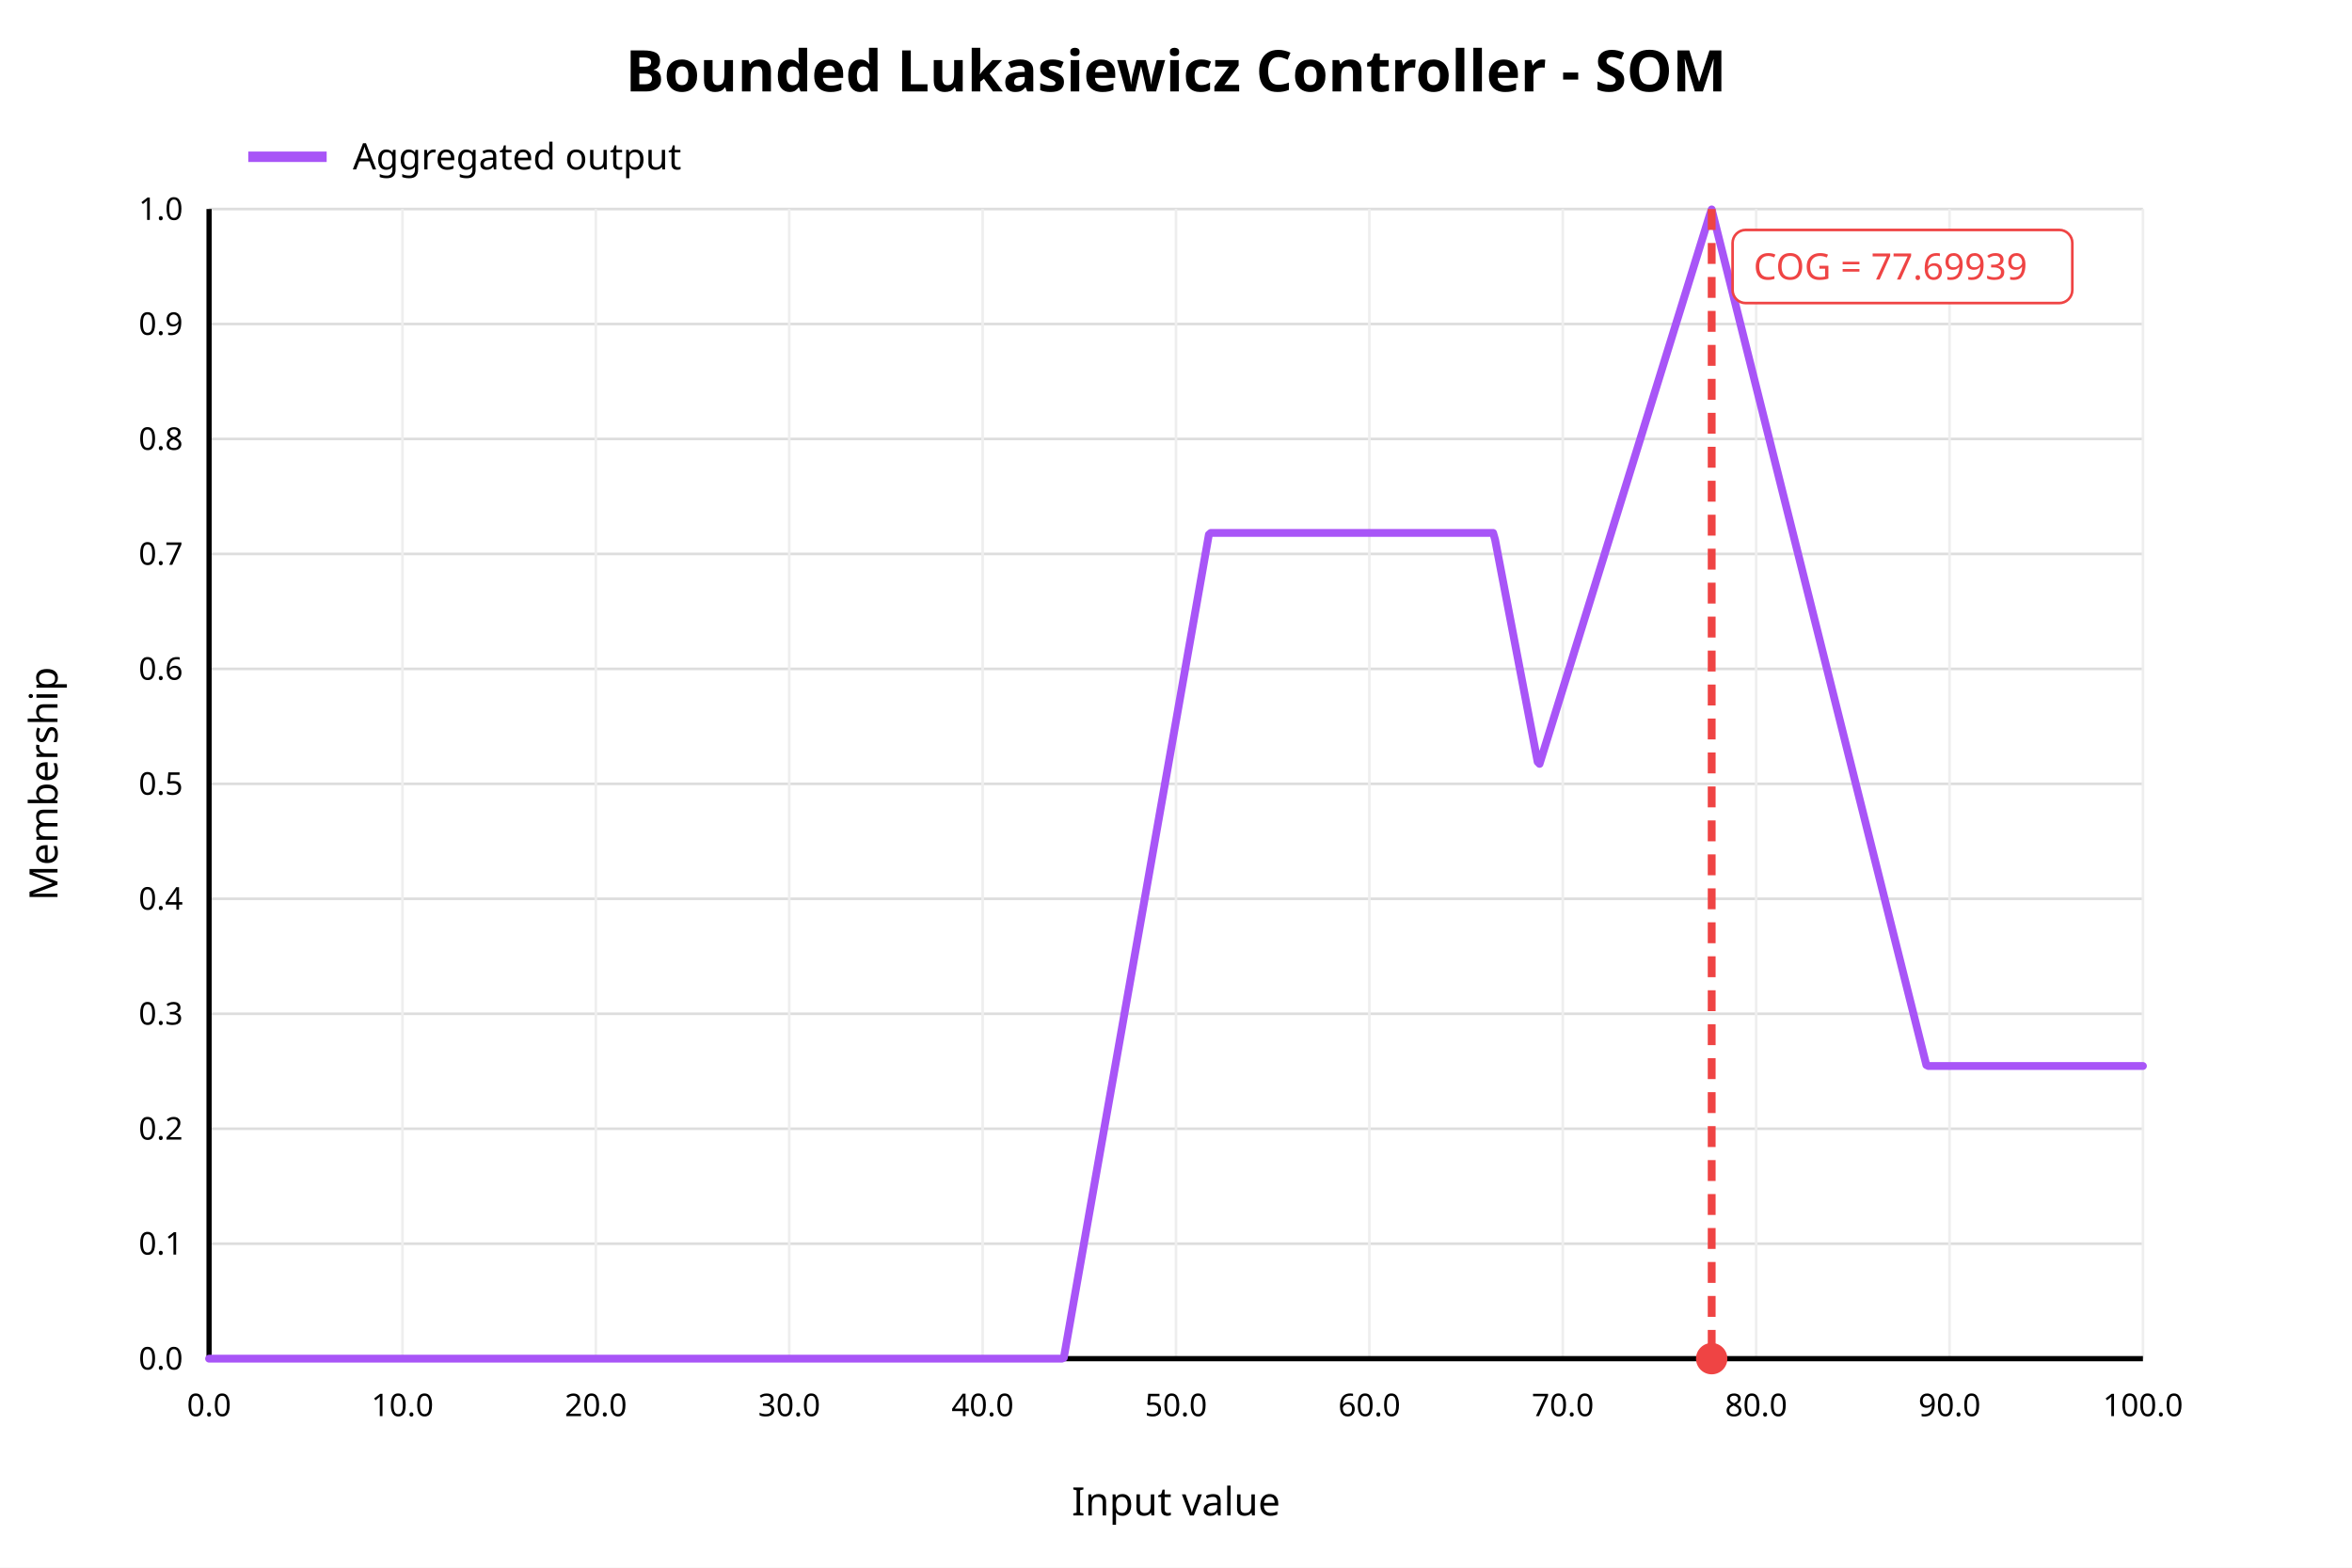
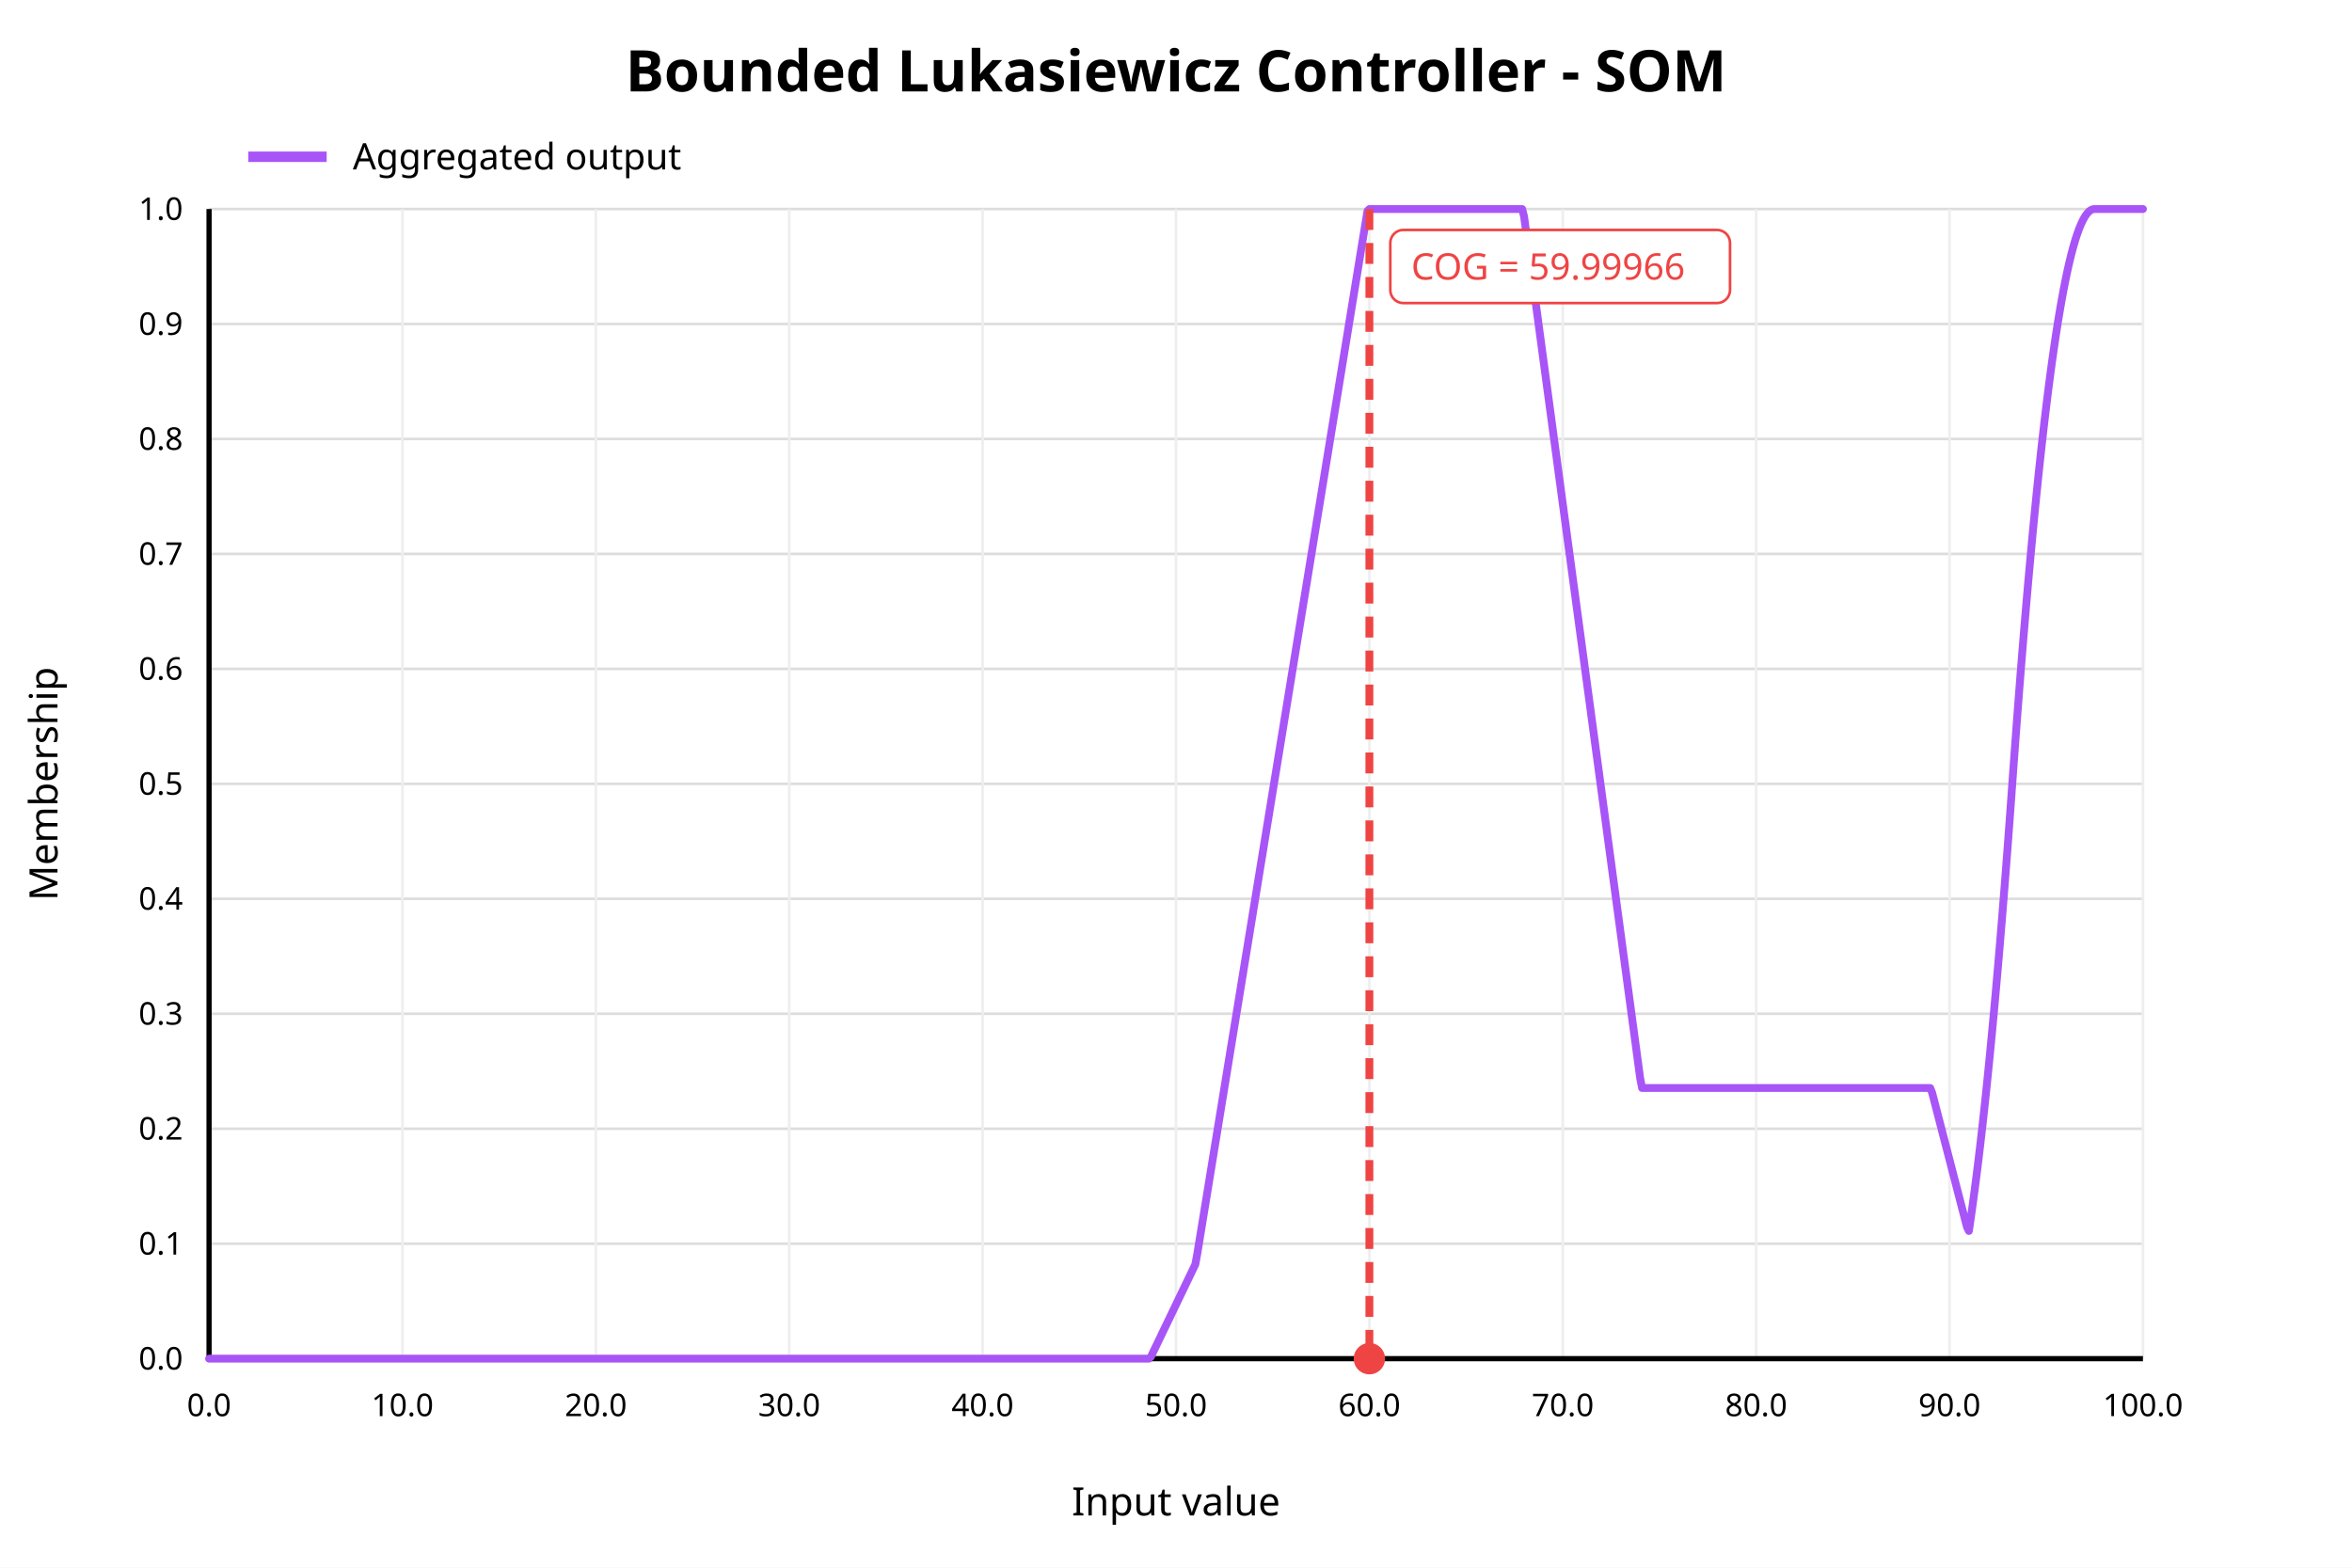
<svg xmlns="http://www.w3.org/2000/svg" width="900" height="600" viewBox="0 0 900 600">
  <rect x="0" y="0" width="900" height="600" fill="white" />
  <text x="450" y="35" text-anchor="middle" font-family="sans-serif" font-size="22" font-weight="bold" fill="black">Bounded Lukasiewicz Controller - SOM</text>
  <line x1="80" y1="520.00" x2="820" y2="520.00" stroke="#dddddd" stroke-width="1" />
  <text x="70" y="520.00" text-anchor="end" dominant-baseline="middle" font-family="sans-serif" font-size="12" fill="black">0.0</text>
  <line x1="80" y1="476.00" x2="820" y2="476.00" stroke="#dddddd" stroke-width="1" />
  <text x="70" y="476.00" text-anchor="end" dominant-baseline="middle" font-family="sans-serif" font-size="12" fill="black">0.1</text>
  <line x1="80" y1="432.00" x2="820" y2="432.00" stroke="#dddddd" stroke-width="1" />
  <text x="70" y="432.00" text-anchor="end" dominant-baseline="middle" font-family="sans-serif" font-size="12" fill="black">0.2</text>
  <line x1="80" y1="388.00" x2="820" y2="388.00" stroke="#dddddd" stroke-width="1" />
  <text x="70" y="388.00" text-anchor="end" dominant-baseline="middle" font-family="sans-serif" font-size="12" fill="black">0.3</text>
  <line x1="80" y1="344.00" x2="820" y2="344.00" stroke="#dddddd" stroke-width="1" />
  <text x="70" y="344.00" text-anchor="end" dominant-baseline="middle" font-family="sans-serif" font-size="12" fill="black">0.4</text>
  <line x1="80" y1="300.00" x2="820" y2="300.00" stroke="#dddddd" stroke-width="1" />
  <text x="70" y="300.00" text-anchor="end" dominant-baseline="middle" font-family="sans-serif" font-size="12" fill="black">0.5</text>
  <line x1="80" y1="256.00" x2="820" y2="256.00" stroke="#dddddd" stroke-width="1" />
  <text x="70" y="256.00" text-anchor="end" dominant-baseline="middle" font-family="sans-serif" font-size="12" fill="black">0.6</text>
  <line x1="80" y1="212.00" x2="820" y2="212.00" stroke="#dddddd" stroke-width="1" />
  <text x="70" y="212.00" text-anchor="end" dominant-baseline="middle" font-family="sans-serif" font-size="12" fill="black">0.7</text>
  <line x1="80" y1="168.00" x2="820" y2="168.00" stroke="#dddddd" stroke-width="1" />
  <text x="70" y="168.00" text-anchor="end" dominant-baseline="middle" font-family="sans-serif" font-size="12" fill="black">0.8</text>
  <line x1="80" y1="124.00" x2="820" y2="124.00" stroke="#dddddd" stroke-width="1" />
  <text x="70" y="124.00" text-anchor="end" dominant-baseline="middle" font-family="sans-serif" font-size="12" fill="black">0.9</text>
  <line x1="80" y1="80.00" x2="820" y2="80.00" stroke="#dddddd" stroke-width="1" />
  <text x="70" y="80.00" text-anchor="end" dominant-baseline="middle" font-family="sans-serif" font-size="12" fill="black">1.0</text>
  <line x1="80.00" y1="80" x2="80.00" y2="520" stroke="#eeeeee" stroke-width="1" />
  <text x="80.00" y="542" text-anchor="middle" font-family="sans-serif" font-size="12" fill="black">0.0</text>
  <line x1="154.00" y1="80" x2="154.00" y2="520" stroke="#eeeeee" stroke-width="1" />
  <text x="154.00" y="542" text-anchor="middle" font-family="sans-serif" font-size="12" fill="black">10.0</text>
  <line x1="228.00" y1="80" x2="228.00" y2="520" stroke="#eeeeee" stroke-width="1" />
  <text x="228.00" y="542" text-anchor="middle" font-family="sans-serif" font-size="12" fill="black">20.0</text>
  <line x1="302.00" y1="80" x2="302.00" y2="520" stroke="#eeeeee" stroke-width="1" />
  <text x="302.00" y="542" text-anchor="middle" font-family="sans-serif" font-size="12" fill="black">30.0</text>
  <line x1="376.00" y1="80" x2="376.00" y2="520" stroke="#eeeeee" stroke-width="1" />
  <text x="376.00" y="542" text-anchor="middle" font-family="sans-serif" font-size="12" fill="black">40.0</text>
  <line x1="450.00" y1="80" x2="450.00" y2="520" stroke="#eeeeee" stroke-width="1" />
  <text x="450.00" y="542" text-anchor="middle" font-family="sans-serif" font-size="12" fill="black">50.0</text>
  <line x1="524.00" y1="80" x2="524.00" y2="520" stroke="#eeeeee" stroke-width="1" />
  <text x="524.00" y="542" text-anchor="middle" font-family="sans-serif" font-size="12" fill="black">60.0</text>
  <line x1="598.00" y1="80" x2="598.00" y2="520" stroke="#eeeeee" stroke-width="1" />
  <text x="598.00" y="542" text-anchor="middle" font-family="sans-serif" font-size="12" fill="black">70.0</text>
  <line x1="672.00" y1="80" x2="672.00" y2="520" stroke="#eeeeee" stroke-width="1" />
  <text x="672.00" y="542" text-anchor="middle" font-family="sans-serif" font-size="12" fill="black">80.0</text>
  <line x1="746.00" y1="80" x2="746.00" y2="520" stroke="#eeeeee" stroke-width="1" />
  <text x="746.00" y="542" text-anchor="middle" font-family="sans-serif" font-size="12" fill="black">90.0</text>
  <line x1="820.00" y1="80" x2="820.00" y2="520" stroke="#eeeeee" stroke-width="1" />
  <text x="820.00" y="542" text-anchor="middle" font-family="sans-serif" font-size="12" fill="black">100.0</text>
  <line x1="80" y1="520" x2="820" y2="520" stroke="black" stroke-width="2" />
  <line x1="80" y1="80" x2="80" y2="520" stroke="black" stroke-width="2" />
  <text x="450" y="580" text-anchor="middle" font-family="sans-serif" font-size="15" fill="black">Input value</text>
  <text x="22" y="300" text-anchor="middle" font-family="sans-serif" font-size="15" fill="black" transform="rotate(-90 22 300)">Membership</text>
-   <polyline fill="none" stroke="#a855f7" stroke-width="3" stroke-linejoin="round" stroke-linecap="round" points="80.00,520.00 80.74,520.00 81.48,520.00 82.22,520.00 82.96,520.00 83.70,520.00 84.44,520.00 85.18,520.00 85.92,520.00 86.66,520.00 87.40,520.00 88.14,520.00 88.88,520.00 89.62,520.00 90.36,520.00 91.10,520.00 91.84,520.00 92.58,520.00 93.32,520.00 94.06,520.00 94.80,520.00 95.54,520.00 96.28,520.00 97.02,520.00 97.76,520.00 98.50,520.00 99.24,520.00 99.98,520.00 100.72,520.00 101.46,520.00 102.20,520.00 102.94,520.00 103.68,520.00 104.42,520.00 105.16,520.00 105.90,520.00 106.64,520.00 107.38,520.00 108.12,520.00 108.86,520.00 109.60,520.00 110.34,520.00 111.08,520.00 111.82,520.00 112.56,520.00 113.30,520.00 114.04,520.00 114.78,520.00 115.52,520.00 116.26,520.00 117.00,520.00 117.74,520.00 118.48,520.00 119.22,520.00 119.96,520.00 120.70,520.00 121.44,520.00 122.18,520.00 122.92,520.00 123.66,520.00 124.40,520.00 125.14,520.00 125.88,520.00 126.62,520.00 127.36,520.00 128.10,520.00 128.84,520.00 129.58,520.00 130.32,520.00 131.06,520.00 131.80,520.00 132.54,520.00 133.28,520.00 134.02,520.00 134.76,520.00 135.50,520.00 136.24,520.00 136.98,520.00 137.72,520.00 138.46,520.00 139.20,520.00 139.94,520.00 140.68,520.00 141.42,520.00 142.16,520.00 142.90,520.00 143.64,520.00 144.38,520.00 145.12,520.00 145.86,520.00 146.60,520.00 147.34,520.00 148.08,520.00 148.82,520.00 149.56,520.00 150.30,520.00 151.04,520.00 151.78,520.00 152.52,520.00 153.26,520.00 154.00,520.00 154.74,520.00 155.48,520.00 156.22,520.00 156.96,520.00 157.70,520.00 158.44,520.00 159.18,520.00 159.92,520.00 160.66,520.00 161.40,520.00 162.14,520.00 162.88,520.00 163.62,520.00 164.36,520.00 165.10,520.00 165.84,520.00 166.58,520.00 167.32,520.00 168.06,520.00 168.80,520.00 169.54,520.00 170.28,520.00 171.02,520.00 171.76,520.00 172.50,520.00 173.24,520.00 173.98,520.00 174.72,520.00 175.46,520.00 176.20,520.00 176.94,520.00 177.68,520.00 178.42,520.00 179.16,520.00 179.90,520.00 180.64,520.00 181.38,520.00 182.12,520.00 182.86,520.00 183.60,520.00 184.34,520.00 185.08,520.00 185.82,520.00 186.56,520.00 187.30,520.00 188.04,520.00 188.78,520.00 189.52,520.00 190.26,520.00 191.00,520.00 191.74,520.00 192.48,520.00 193.22,520.00 193.96,520.00 194.70,520.00 195.44,520.00 196.18,520.00 196.92,520.00 197.66,520.00 198.40,520.00 199.14,520.00 199.88,520.00 200.62,520.00 201.36,520.00 202.10,520.00 202.84,520.00 203.58,520.00 204.32,520.00 205.06,520.00 205.80,520.00 206.54,520.00 207.28,520.00 208.02,520.00 208.76,520.00 209.50,520.00 210.24,520.00 210.98,520.00 211.72,520.00 212.46,520.00 213.20,520.00 213.94,520.00 214.68,520.00 215.42,520.00 216.16,520.00 216.90,520.00 217.64,520.00 218.38,520.00 219.12,520.00 219.86,520.00 220.60,520.00 221.34,520.00 222.08,520.00 222.82,520.00 223.56,520.00 224.30,520.00 225.04,520.00 225.78,520.00 226.52,520.00 227.26,520.00 228.00,520.00 228.74,520.00 229.48,520.00 230.22,520.00 230.96,520.00 231.70,520.00 232.44,520.00 233.18,520.00 233.92,520.00 234.66,520.00 235.40,520.00 236.14,520.00 236.88,520.00 237.62,520.00 238.36,520.00 239.10,520.00 239.84,520.00 240.58,520.00 241.32,520.00 242.06,520.00 242.80,520.00 243.54,520.00 244.28,520.00 245.02,520.00 245.76,520.00 246.50,520.00 247.24,520.00 247.98,520.00 248.72,520.00 249.46,520.00 250.20,520.00 250.94,520.00 251.68,520.00 252.42,520.00 253.16,520.00 253.90,520.00 254.64,520.00 255.38,520.00 256.12,520.00 256.86,520.00 257.60,520.00 258.34,520.00 259.08,520.00 259.82,520.00 260.56,520.00 261.30,520.00 262.04,520.00 262.78,520.00 263.52,520.00 264.26,520.00 265.00,520.00 265.74,520.00 266.48,520.00 267.22,520.00 267.96,520.00 268.70,520.00 269.44,520.00 270.18,520.00 270.92,520.00 271.66,520.00 272.40,520.00 273.14,520.00 273.88,520.00 274.62,520.00 275.36,520.00 276.10,520.00 276.84,520.00 277.58,520.00 278.32,520.00 279.06,520.00 279.80,520.00 280.54,520.00 281.28,520.00 282.02,520.00 282.76,520.00 283.50,520.00 284.24,520.00 284.98,520.00 285.72,520.00 286.46,520.00 287.20,520.00 287.94,520.00 288.68,520.00 289.42,520.00 290.16,520.00 290.90,520.00 291.64,520.00 292.38,520.00 293.12,520.00 293.86,520.00 294.60,520.00 295.34,520.00 296.08,520.00 296.82,520.00 297.56,520.00 298.30,520.00 299.04,520.00 299.78,520.00 300.52,520.00 301.26,520.00 302.00,520.00 302.74,520.00 303.48,520.00 304.22,520.00 304.96,520.00 305.70,520.00 306.44,520.00 307.18,520.00 307.92,520.00 308.66,520.00 309.40,520.00 310.14,520.00 310.88,520.00 311.62,520.00 312.36,520.00 313.10,520.00 313.84,520.00 314.58,520.00 315.32,520.00 316.06,520.00 316.80,520.00 317.54,520.00 318.28,520.00 319.02,520.00 319.76,520.00 320.50,520.00 321.24,520.00 321.98,520.00 322.72,520.00 323.46,520.00 324.20,520.00 324.94,520.00 325.68,520.00 326.42,520.00 327.16,520.00 327.90,520.00 328.64,520.00 329.38,520.00 330.12,520.00 330.86,520.00 331.60,520.00 332.34,520.00 333.08,520.00 333.82,520.00 334.56,520.00 335.30,520.00 336.04,520.00 336.78,520.00 337.52,520.00 338.26,520.00 339.00,520.00 339.74,520.00 340.48,520.00 341.22,520.00 341.96,520.00 342.70,520.00 343.44,520.00 344.18,520.00 344.92,520.00 345.66,520.00 346.40,520.00 347.14,520.00 347.88,520.00 348.62,520.00 349.36,520.00 350.10,520.00 350.84,520.00 351.58,520.00 352.32,520.00 353.06,520.00 353.80,520.00 354.54,520.00 355.28,520.00 356.02,520.00 356.76,520.00 357.50,520.00 358.24,520.00 358.98,520.00 359.72,520.00 360.46,520.00 361.20,520.00 361.94,520.00 362.68,520.00 363.42,520.00 364.16,520.00 364.90,520.00 365.64,520.00 366.38,520.00 367.12,520.00 367.86,520.00 368.60,520.00 369.34,520.00 370.08,520.00 370.82,520.00 371.56,520.00 372.30,520.00 373.04,520.00 373.78,520.00 374.52,520.00 375.26,520.00 376.00,520.00 376.74,520.00 377.48,520.00 378.22,520.00 378.96,520.00 379.70,520.00 380.44,520.00 381.18,520.00 381.92,520.00 382.66,520.00 383.40,520.00 384.14,520.00 384.88,520.00 385.62,520.00 386.36,520.00 387.10,520.00 387.84,520.00 388.58,520.00 389.32,520.00 390.06,520.00 390.80,520.00 391.54,520.00 392.28,520.00 393.02,520.00 393.76,520.00 394.50,520.00 395.24,520.00 395.98,520.00 396.72,520.00 397.46,520.00 398.20,520.00 398.94,520.00 399.68,520.00 400.42,520.00 401.16,520.00 401.90,520.00 402.64,520.00 403.38,520.00 404.12,520.00 404.86,520.00 405.60,520.00 406.34,520.00 407.08,519.64 407.82,515.43 408.56,511.23 409.30,507.03 410.04,502.83 410.78,498.63 411.52,494.43 412.26,490.23 413.00,486.03 413.74,481.83 414.48,477.63 415.22,473.43 415.96,469.23 416.70,465.03 417.44,460.83 418.18,456.63 418.92,452.42 419.66,448.22 420.40,444.02 421.14,439.82 421.88,435.62 422.62,431.42 423.36,427.22 424.10,423.02 424.84,418.82 425.58,414.62 426.32,410.42 427.06,406.22 427.80,402.02 428.54,397.82 429.28,393.62 430.02,389.41 430.76,385.21 431.50,381.01 432.24,376.81 432.98,372.61 433.72,368.41 434.46,364.21 435.20,360.01 435.94,355.81 436.68,351.61 437.42,347.41 438.16,343.21 438.90,339.01 439.64,334.81 440.38,330.61 441.12,326.40 441.86,322.20 442.60,318.00 443.34,313.80 444.08,309.60 444.82,305.40 445.56,301.20 446.30,297.00 447.04,292.80 447.78,288.60 448.52,284.40 449.26,280.20 450.00,276.00 450.74,271.80 451.48,267.60 452.22,263.40 452.96,259.19 453.70,254.99 454.44,250.79 455.18,246.59 455.92,242.39 456.66,238.19 457.40,233.99 458.14,229.79 458.88,225.59 459.62,221.39 460.36,217.19 461.10,212.99 461.84,208.79 462.58,204.59 463.32,203.96 464.06,203.96 464.80,203.96 465.54,203.96 466.28,203.96 467.02,203.96 467.76,203.96 468.50,203.96 469.24,203.96 469.98,203.96 470.72,203.96 471.46,203.96 472.20,203.96 472.94,203.96 473.68,203.96 474.42,203.96 475.16,203.96 475.90,203.96 476.64,203.96 477.38,203.96 478.12,203.96 478.86,203.96 479.60,203.96 480.34,203.96 481.08,203.96 481.82,203.96 482.56,203.96 483.30,203.96 484.04,203.96 484.78,203.96 485.52,203.96 486.26,203.96 487.00,203.96 487.74,203.96 488.48,203.96 489.22,203.96 489.96,203.96 490.70,203.96 491.44,203.96 492.18,203.96 492.92,203.96 493.66,203.96 494.40,203.96 495.14,203.96 495.88,203.96 496.62,203.96 497.36,203.96 498.10,203.96 498.84,203.96 499.58,203.96 500.32,203.96 501.06,203.96 501.80,203.96 502.54,203.96 503.28,203.96 504.02,203.96 504.76,203.96 505.50,203.96 506.24,203.96 506.98,203.96 507.72,203.96 508.46,203.96 509.20,203.96 509.94,203.96 510.68,203.96 511.42,203.96 512.16,203.96 512.90,203.96 513.64,203.96 514.38,203.96 515.12,203.96 515.86,203.96 516.60,203.96 517.34,203.96 518.08,203.96 518.82,203.96 519.56,203.96 520.30,203.96 521.04,203.96 521.78,203.96 522.52,203.96 523.26,203.96 524.00,203.96 524.74,203.96 525.48,203.96 526.22,203.96 526.96,203.96 527.70,203.96 528.44,203.96 529.18,203.96 529.92,203.96 530.66,203.96 531.40,203.96 532.14,203.96 532.88,203.96 533.62,203.96 534.36,203.96 535.10,203.96 535.84,203.96 536.58,203.96 537.32,203.96 538.06,203.96 538.80,203.96 539.54,203.96 540.28,203.96 541.02,203.96 541.76,203.96 542.50,203.96 543.24,203.96 543.98,203.96 544.72,203.96 545.46,203.96 546.20,203.96 546.94,203.96 547.68,203.96 548.42,203.96 549.16,203.96 549.90,203.96 550.64,203.96 551.38,203.96 552.12,203.96 552.86,203.96 553.60,203.96 554.34,203.96 555.08,203.96 555.82,203.96 556.56,203.96 557.30,203.96 558.04,203.96 558.78,203.96 559.52,203.96 560.26,203.96 561.00,203.96 561.74,203.96 562.48,203.96 563.22,203.96 563.96,203.96 564.70,203.96 565.44,203.96 566.18,203.96 566.92,203.96 567.66,203.96 568.40,203.96 569.14,203.96 569.88,203.96 570.62,203.96 571.36,203.96 572.10,206.55 572.84,210.41 573.58,214.28 574.32,218.14 575.06,222.01 575.80,225.88 576.54,229.74 577.28,233.61 578.02,237.47 578.76,241.34 579.50,245.20 580.24,249.07 580.98,252.93 581.72,256.80 582.46,260.66 583.20,264.53 583.94,268.40 584.68,272.26 585.42,276.13 586.16,279.99 586.90,283.86 587.64,287.72 588.38,291.59 589.12,292.36 589.86,289.98 590.60,287.59 591.34,285.20 592.08,282.81 592.82,280.43 593.56,278.04 594.30,275.65 595.04,273.26 595.78,270.88 596.52,268.49 597.26,266.10 598.00,263.71 598.74,261.33 599.48,258.94 600.22,256.55 600.96,254.17 601.70,251.78 602.44,249.39 603.18,247.00 603.92,244.62 604.66,242.23 605.40,239.84 606.14,237.45 606.88,235.07 607.62,232.68 608.36,230.29 609.10,227.90 609.84,225.52 610.58,223.13 611.32,220.74 612.06,218.35 612.80,215.97 613.54,213.58 614.28,211.19 615.02,208.80 615.76,206.42 616.50,204.03 617.24,201.64 617.98,199.25 618.72,196.87 619.46,194.48 620.20,192.09 620.94,189.70 621.68,187.32 622.42,184.93 623.16,182.54 623.90,180.15 624.64,177.77 625.38,175.38 626.12,172.99 626.86,170.60 627.60,168.22 628.34,165.83 629.08,163.44 629.82,161.05 630.56,158.67 631.30,156.28 632.04,153.89 632.78,151.50 633.52,149.12 634.26,146.73 635.00,144.34 635.74,141.95 636.48,139.57 637.22,137.18 637.96,134.79 638.70,132.40 639.44,130.02 640.18,127.63 640.92,125.24 641.66,122.85 642.40,120.47 643.14,118.08 643.88,115.69 644.62,113.30 645.36,110.92 646.10,108.53 646.84,106.14 647.58,103.75 648.32,101.37 649.06,98.98 649.80,96.59 650.54,94.20 651.28,91.82 652.02,89.43 652.76,87.04 653.50,84.65 654.24,82.27 654.98,80.15 655.72,83.10 656.46,86.05 657.20,89.00 657.94,91.95 658.68,94.90 659.42,97.85 660.16,100.80 660.90,103.75 661.64,106.70 662.38,109.65 663.12,112.60 663.86,115.55 664.60,118.50 665.34,121.45 666.08,124.40 666.82,127.35 667.56,130.30 668.30,133.25 669.04,136.20 669.78,139.15 670.52,142.10 671.26,145.05 672.00,148.00 672.74,150.95 673.48,153.90 674.22,156.85 674.96,159.80 675.70,162.75 676.44,165.70 677.18,168.65 677.92,171.60 678.66,174.55 679.40,177.50 680.14,180.45 680.88,183.41 681.62,186.36 682.36,189.31 683.10,192.26 683.84,195.21 684.58,198.16 685.32,201.11 686.06,204.06 686.80,207.01 687.54,209.96 688.28,212.91 689.02,215.86 689.76,218.81 690.50,221.76 691.24,224.71 691.98,227.66 692.72,230.61 693.46,233.56 694.20,236.51 694.94,239.46 695.68,242.41 696.42,245.36 697.16,248.31 697.90,251.26 698.64,254.21 699.38,257.16 700.12,260.11 700.86,263.06 701.60,266.01 702.34,268.96 703.08,271.91 703.82,274.86 704.56,277.81 705.30,280.76 706.04,283.71 706.78,286.66 707.52,289.61 708.26,292.56 709.00,295.51 709.74,298.46 710.48,301.41 711.22,304.36 711.96,307.31 712.70,310.26 713.44,313.21 714.18,316.16 714.92,319.11 715.66,322.06 716.40,325.01 717.14,327.96 717.88,330.91 718.62,333.86 719.36,336.81 720.10,339.76 720.84,342.71 721.58,345.67 722.32,348.62 723.06,351.57 723.80,354.52 724.54,357.47 725.28,360.42 726.02,363.37 726.76,366.32 727.50,369.27 728.24,372.22 728.98,375.17 729.72,378.12 730.46,381.07 731.20,384.02 731.94,386.97 732.68,389.92 733.42,392.87 734.16,395.82 734.90,398.77 735.64,401.72 736.38,404.67 737.12,407.62 737.86,407.99 738.60,407.99 739.34,407.99 740.08,407.99 740.82,407.99 741.56,407.99 742.30,407.99 743.04,407.99 743.78,407.99 744.52,407.99 745.26,407.99 746.00,407.99 746.74,407.99 747.48,407.99 748.22,407.99 748.96,407.99 749.70,407.99 750.44,407.99 751.18,407.99 751.92,407.99 752.66,407.99 753.40,407.99 754.14,407.99 754.88,407.99 755.62,407.99 756.36,407.99 757.10,407.99 757.84,407.99 758.58,407.99 759.32,407.99 760.06,407.99 760.80,407.99 761.54,407.99 762.28,407.99 763.02,407.99 763.76,407.99 764.50,407.99 765.24,407.99 765.98,407.99 766.72,407.99 767.46,407.99 768.20,407.99 768.94,407.99 769.68,407.99 770.42,407.99 771.16,407.99 771.90,407.99 772.64,407.99 773.38,407.99 774.12,407.99 774.86,407.99 775.60,407.99 776.34,407.99 777.08,407.99 777.82,407.99 778.56,407.99 779.30,407.99 780.04,407.99 780.78,407.99 781.52,407.99 782.26,407.99 783.00,407.99 783.74,407.99 784.48,407.99 785.22,407.99 785.96,407.99 786.70,407.99 787.44,407.99 788.18,407.99 788.92,407.99 789.66,407.99 790.40,407.99 791.14,407.99 791.88,407.99 792.62,407.99 793.36,407.99 794.10,407.99 794.84,407.99 795.58,407.99 796.32,407.99 797.06,407.99 797.80,407.99 798.54,407.99 799.28,407.99 800.02,407.99 800.76,407.99 801.50,407.99 802.24,407.99 802.98,407.99 803.72,407.99 804.46,407.99 805.20,407.99 805.94,407.99 806.68,407.99 807.42,407.99 808.16,407.99 808.90,407.99 809.64,407.99 810.38,407.99 811.12,407.99 811.86,407.99 812.60,407.99 813.34,407.99 814.08,407.99 814.82,407.99 815.56,407.99 816.30,407.99 817.04,407.99 817.78,407.99 818.52,407.99 819.26,407.99 820.00,407.99" />
-   <line x1="654.98" y1="80" x2="654.98" y2="520" stroke="#ef4444" stroke-width="3" stroke-dasharray="8 5" />
-   <circle cx="654.98" cy="520" r="6" fill="#ef4444" />
-   <rect x="662.98" y="88" width="130" height="28" rx="5" fill="white" stroke="#ef4444" />
-   <text x="670.98" y="107" font-family="sans-serif" font-size="14" fill="#ef4444">COG = 77.69939</text>
+   <polyline fill="none" stroke="#a855f7" stroke-width="3" stroke-linejoin="round" stroke-linecap="round" points="80.00,520.00 80.74,520.00 81.48,520.00 82.22,520.00 82.96,520.00 83.70,520.00 84.44,520.00 85.18,520.00 85.92,520.00 86.66,520.00 87.40,520.00 88.14,520.00 88.88,520.00 89.62,520.00 90.36,520.00 91.10,520.00 91.84,520.00 92.58,520.00 93.32,520.00 94.06,520.00 94.80,520.00 95.54,520.00 96.28,520.00 97.02,520.00 97.76,520.00 98.50,520.00 99.24,520.00 99.98,520.00 100.72,520.00 101.46,520.00 102.20,520.00 102.94,520.00 103.68,520.00 104.42,520.00 105.16,520.00 105.90,520.00 106.64,520.00 107.38,520.00 108.12,520.00 108.86,520.00 109.60,520.00 110.34,520.00 111.08,520.00 111.82,520.00 112.56,520.00 113.30,520.00 114.04,520.00 114.78,520.00 115.52,520.00 116.26,520.00 117.00,520.00 117.74,520.00 118.48,520.00 119.22,520.00 119.96,520.00 120.70,520.00 121.44,520.00 122.18,520.00 122.92,520.00 123.66,520.00 124.40,520.00 125.14,520.00 125.88,520.00 126.62,520.00 127.36,520.00 128.10,520.00 128.84,520.00 129.58,520.00 130.32,520.00 131.06,520.00 131.80,520.00 132.54,520.00 133.28,520.00 134.02,520.00 134.76,520.00 135.50,520.00 136.24,520.00 136.98,520.00 137.72,520.00 138.46,520.00 139.20,520.00 139.94,520.00 140.68,520.00 141.42,520.00 142.16,520.00 142.90,520.00 143.64,520.00 144.38,520.00 145.12,520.00 145.86,520.00 146.60,520.00 147.34,520.00 148.08,520.00 148.82,520.00 149.56,520.00 150.30,520.00 151.04,520.00 151.78,520.00 152.52,520.00 153.26,520.00 154.00,520.00 154.74,520.00 155.48,520.00 156.22,520.00 156.96,520.00 157.70,520.00 158.44,520.00 159.18,520.00 159.92,520.00 160.66,520.00 161.40,520.00 162.14,520.00 162.88,520.00 163.62,520.00 164.36,520.00 165.10,520.00 165.84,520.00 166.58,520.00 167.32,520.00 168.06,520.00 168.80,520.00 169.54,520.00 170.28,520.00 171.02,520.00 171.76,520.00 172.50,520.00 173.24,520.00 173.98,520.00 174.72,520.00 175.46,520.00 176.20,520.00 176.94,520.00 177.68,520.00 178.42,520.00 179.16,520.00 179.90,520.00 180.64,520.00 181.38,520.00 182.12,520.00 182.86,520.00 183.60,520.00 184.34,520.00 185.08,520.00 185.82,520.00 186.56,520.00 187.30,520.00 188.04,520.00 188.78,520.00 189.52,520.00 190.26,520.00 191.00,520.00 191.74,520.00 192.48,520.00 193.22,520.00 193.96,520.00 194.70,520.00 195.44,520.00 196.18,520.00 196.92,520.00 197.66,520.00 198.40,520.00 199.14,520.00 199.88,520.00 200.62,520.00 201.36,520.00 202.10,520.00 202.84,520.00 203.58,520.00 204.32,520.00 205.06,520.00 205.80,520.00 206.54,520.00 207.28,520.00 208.02,520.00 208.76,520.00 209.50,520.00 210.24,520.00 210.98,520.00 211.72,520.00 212.46,520.00 213.20,520.00 213.94,520.00 214.68,520.00 215.42,520.00 216.16,520.00 216.90,520.00 217.64,520.00 218.38,520.00 219.12,520.00 219.86,520.00 220.60,520.00 221.34,520.00 222.08,520.00 222.82,520.00 223.56,520.00 224.30,520.00 225.04,520.00 225.78,520.00 226.52,520.00 227.26,520.00 228.00,520.00 228.74,520.00 229.48,520.00 230.22,520.00 230.96,520.00 231.70,520.00 232.44,520.00 233.18,520.00 233.92,520.00 234.66,520.00 235.40,520.00 236.14,520.00 236.88,520.00 237.62,520.00 238.36,520.00 239.10,520.00 239.84,520.00 240.58,520.00 241.32,520.00 242.06,520.00 242.80,520.00 243.54,520.00 244.28,520.00 245.02,520.00 245.76,520.00 246.50,520.00 247.24,520.00 247.98,520.00 248.72,520.00 249.46,520.00 250.20,520.00 250.94,520.00 251.68,520.00 252.42,520.00 253.16,520.00 253.90,520.00 254.64,520.00 255.38,520.00 256.12,520.00 256.86,520.00 257.60,520.00 258.34,520.00 259.08,520.00 259.82,520.00 260.56,520.00 261.30,520.00 262.04,520.00 262.78,520.00 263.52,520.00 264.26,520.00 265.00,520.00 265.74,520.00 266.48,520.00 267.22,520.00 267.96,520.00 268.70,520.00 269.44,520.00 270.18,520.00 270.92,520.00 271.66,520.00 272.40,520.00 273.14,520.00 273.88,520.00 274.62,520.00 275.36,520.00 276.10,520.00 276.84,520.00 277.58,520.00 278.32,520.00 279.06,520.00 279.80,520.00 280.54,520.00 281.28,520.00 282.02,520.00 282.76,520.00 283.50,520.00 284.24,520.00 284.98,520.00 285.72,520.00 286.46,520.00 287.20,520.00 287.94,520.00 288.68,520.00 289.42,520.00 290.16,520.00 290.90,520.00 291.64,520.00 292.38,520.00 293.12,520.00 293.86,520.00 294.60,520.00 295.34,520.00 296.08,520.00 296.82,520.00 297.56,520.00 298.30,520.00 299.04,520.00 299.78,520.00 300.52,520.00 301.26,520.00 302.00,520.00 302.74,520.00 303.48,520.00 304.22,520.00 304.96,520.00 305.70,520.00 306.44,520.00 307.18,520.00 307.92,520.00 308.66,520.00 309.40,520.00 310.14,520.00 310.88,520.00 311.62,520.00 312.36,520.00 313.10,520.00 313.84,520.00 314.58,520.00 315.32,520.00 316.06,520.00 316.80,520.00 317.54,520.00 318.28,520.00 319.02,520.00 319.76,520.00 320.50,520.00 321.24,520.00 321.98,520.00 322.72,520.00 323.46,520.00 324.20,520.00 324.94,520.00 325.68,520.00 326.42,520.00 327.16,520.00 327.90,520.00 328.64,520.00 329.38,520.00 330.12,520.00 330.86,520.00 331.60,520.00 332.34,520.00 333.08,520.00 333.82,520.00 334.56,520.00 335.30,520.00 336.04,520.00 336.78,520.00 337.52,520.00 338.26,520.00 339.00,520.00 339.74,520.00 340.48,520.00 341.22,520.00 341.96,520.00 342.70,520.00 343.44,520.00 344.18,520.00 344.92,520.00 345.66,520.00 346.40,520.00 347.14,520.00 347.88,520.00 348.62,520.00 349.36,520.00 350.10,520.00 350.84,520.00 351.58,520.00 352.32,520.00 353.06,520.00 353.80,520.00 354.54,520.00 355.28,520.00 356.02,520.00 356.76,520.00 357.50,520.00 358.24,520.00 358.98,520.00 359.72,520.00 360.46,520.00 361.20,520.00 361.94,520.00 362.68,520.00 363.42,520.00 364.16,520.00 364.90,520.00 365.64,520.00 366.38,520.00 367.12,520.00 367.86,520.00 368.60,520.00 369.34,520.00 370.08,520.00 370.82,520.00 371.56,520.00 372.30,520.00 373.04,520.00 373.78,520.00 374.52,520.00 375.26,520.00 376.00,520.00 376.74,520.00 377.48,520.00 378.22,520.00 378.96,520.00 379.70,520.00 380.44,520.00 381.18,520.00 381.92,520.00 382.66,520.00 383.40,520.00 384.14,520.00 384.88,520.00 385.62,520.00 386.36,520.00 387.10,520.00 387.84,520.00 388.58,520.00 389.32,520.00 390.06,520.00 390.80,520.00 391.54,520.00 392.28,520.00 393.02,520.00 393.76,520.00 394.50,520.00 395.24,520.00 395.98,520.00 396.72,520.00 397.46,520.00 398.20,520.00 398.94,520.00 399.68,520.00 400.42,520.00 401.16,520.00 401.90,520.00 402.64,520.00 403.38,520.00 404.12,520.00 404.86,520.00 405.60,520.00 406.34,520.00 407.08,520.00 407.82,520.00 408.56,520.00 409.30,520.00 410.04,520.00 410.78,520.00 411.52,520.00 412.26,520.00 413.00,520.00 413.74,520.00 414.48,520.00 415.22,520.00 415.96,520.00 416.70,520.00 417.44,520.00 418.18,520.00 418.92,520.00 419.66,520.00 420.40,520.00 421.14,520.00 421.88,520.00 422.62,520.00 423.36,520.00 424.10,520.00 424.84,520.00 425.58,520.00 426.32,520.00 427.06,520.00 427.80,520.00 428.54,520.00 429.28,520.00 430.02,520.00 430.76,520.00 431.50,520.00 432.24,520.00 432.98,520.00 433.72,520.00 434.46,520.00 435.20,520.00 435.94,520.00 436.68,520.00 437.42,520.00 438.16,520.00 438.90,520.00 439.64,520.00 440.38,519.31 441.12,517.77 441.86,516.23 442.60,514.69 443.34,513.15 444.08,511.61 444.82,510.07 445.56,508.53 446.30,507.00 447.04,505.46 447.78,503.92 448.52,502.38 449.26,500.84 450.00,499.30 450.74,497.76 451.48,496.22 452.22,494.68 452.96,493.15 453.70,491.61 454.44,490.07 455.18,488.53 455.92,486.99 456.66,485.45 457.40,483.91 458.14,479.89 458.88,475.36 459.62,470.82 460.36,466.29 461.10,461.75 461.84,457.21 462.58,452.68 463.32,448.14 464.06,443.61 464.80,439.07 465.54,434.54 466.28,430.00 467.02,425.46 467.76,420.93 468.50,416.39 469.24,411.86 469.98,407.32 470.72,402.78 471.46,398.25 472.20,393.71 472.94,389.18 473.68,384.64 474.42,380.11 475.16,375.57 475.90,371.03 476.64,366.50 477.38,361.96 478.12,357.43 478.86,352.89 479.60,348.35 480.34,343.82 481.08,339.28 481.82,334.75 482.56,330.21 483.30,325.68 484.04,321.14 484.78,316.60 485.52,312.07 486.26,307.53 487.00,303.00 487.74,298.46 488.48,293.93 489.22,289.39 489.96,284.85 490.70,280.32 491.44,275.78 492.18,271.25 492.92,266.71 493.66,262.17 494.40,257.64 495.14,253.10 495.88,248.57 496.62,244.03 497.36,239.50 498.10,234.96 498.84,230.42 499.58,225.89 500.32,221.35 501.06,216.82 501.80,212.28 502.54,207.74 503.28,203.21 504.02,198.67 504.76,194.14 505.50,189.60 506.24,185.07 506.98,180.53 507.72,175.99 508.46,171.46 509.20,166.92 509.94,162.39 510.68,157.85 511.42,153.32 512.16,148.78 512.90,144.24 513.64,139.71 514.38,135.17 515.12,130.64 515.86,126.10 516.60,121.56 517.34,117.03 518.08,112.49 518.82,107.96 519.56,103.42 520.30,98.89 521.04,94.35 521.78,89.81 522.52,85.28 523.26,80.74 524.00,80.00 524.74,80.00 525.48,80.00 526.22,80.00 526.96,80.00 527.70,80.00 528.44,80.00 529.18,80.00 529.92,80.00 530.66,80.00 531.40,80.00 532.14,80.00 532.88,80.00 533.62,80.00 534.36,80.00 535.10,80.00 535.84,80.00 536.58,80.00 537.32,80.00 538.06,80.00 538.80,80.00 539.54,80.00 540.28,80.00 541.02,80.00 541.76,80.00 542.50,80.00 543.24,80.00 543.98,80.00 544.72,80.00 545.46,80.00 546.20,80.00 546.94,80.00 547.68,80.00 548.42,80.00 549.16,80.00 549.90,80.00 550.64,80.00 551.38,80.00 552.12,80.00 552.86,80.00 553.60,80.00 554.34,80.00 555.08,80.00 555.82,80.00 556.56,80.00 557.30,80.00 558.04,80.00 558.78,80.00 559.52,80.00 560.26,80.00 561.00,80.00 561.74,80.00 562.48,80.00 563.22,80.00 563.96,80.00 564.70,80.00 565.44,80.00 566.18,80.00 566.92,80.00 567.66,80.00 568.40,80.00 569.14,80.00 569.88,80.00 570.62,80.00 571.36,80.00 572.10,80.00 572.84,80.00 573.58,80.00 574.32,80.00 575.06,80.00 575.80,80.00 576.54,80.00 577.28,80.00 578.02,80.00 578.76,80.00 579.50,80.00 580.24,80.00 580.98,80.00 581.72,80.00 582.46,80.00 583.20,82.92 583.94,88.42 584.68,93.91 585.42,99.41 586.16,104.90 586.90,110.39 587.64,115.89 588.38,121.38 589.12,126.88 589.86,132.37 590.60,137.86 591.34,143.36 592.08,148.85 592.82,154.34 593.56,159.84 594.30,165.33 595.04,170.83 595.78,176.32 596.52,181.81 597.26,187.31 598.00,192.80 598.74,198.29 599.48,203.79 600.22,209.28 600.96,214.78 601.70,220.27 602.44,225.76 603.18,231.26 603.92,236.75 604.66,242.24 605.40,247.74 606.14,253.23 606.88,258.73 607.62,264.22 608.36,269.71 609.10,275.21 609.84,280.70 610.58,286.20 611.32,291.69 612.06,297.18 612.80,302.68 613.54,308.17 614.28,313.66 615.02,319.16 615.76,324.65 616.50,330.15 617.24,335.64 617.98,341.13 618.72,346.63 619.46,352.12 620.20,357.61 620.94,363.11 621.68,368.60 622.42,374.10 623.16,379.59 623.90,385.08 624.64,390.58 625.38,396.07 626.12,401.56 626.86,407.06 627.60,412.55 628.34,416.41 629.08,416.41 629.82,416.41 630.56,416.41 631.30,416.41 632.04,416.41 632.78,416.41 633.52,416.41 634.26,416.41 635.00,416.41 635.74,416.41 636.48,416.41 637.22,416.41 637.96,416.41 638.70,416.41 639.44,416.41 640.18,416.41 640.92,416.41 641.66,416.41 642.40,416.41 643.14,416.41 643.88,416.41 644.62,416.41 645.36,416.41 646.10,416.41 646.84,416.41 647.58,416.41 648.32,416.41 649.06,416.41 649.80,416.41 650.54,416.41 651.28,416.41 652.02,416.41 652.76,416.41 653.50,416.41 654.24,416.41 654.98,416.41 655.72,416.41 656.46,416.41 657.20,416.41 657.94,416.41 658.68,416.41 659.42,416.41 660.16,416.41 660.90,416.41 661.64,416.41 662.38,416.41 663.12,416.41 663.86,416.41 664.60,416.41 665.34,416.41 666.08,416.41 666.82,416.41 667.56,416.41 668.30,416.41 669.04,416.41 669.78,416.41 670.52,416.41 671.26,416.41 672.00,416.41 672.74,416.41 673.48,416.41 674.22,416.41 674.96,416.41 675.70,416.41 676.44,416.41 677.18,416.41 677.92,416.41 678.66,416.41 679.40,416.41 680.14,416.41 680.88,416.41 681.62,416.41 682.36,416.41 683.10,416.41 683.84,416.41 684.58,416.41 685.32,416.41 686.06,416.41 686.80,416.41 687.54,416.41 688.28,416.41 689.02,416.41 689.76,416.41 690.50,416.41 691.24,416.41 691.98,416.41 692.72,416.41 693.46,416.41 694.20,416.41 694.94,416.41 695.68,416.41 696.42,416.41 697.16,416.41 697.90,416.41 698.64,416.41 699.38,416.41 700.12,416.41 700.86,416.41 701.60,416.41 702.34,416.41 703.08,416.41 703.82,416.41 704.56,416.41 705.30,416.41 706.04,416.41 706.78,416.41 707.52,416.41 708.26,416.41 709.00,416.41 709.74,416.41 710.48,416.41 711.22,416.41 711.96,416.41 712.70,416.41 713.44,416.41 714.18,416.41 714.92,416.41 715.66,416.41 716.40,416.41 717.14,416.41 717.88,416.41 718.62,416.41 719.36,416.41 720.10,416.41 720.84,416.41 721.58,416.41 722.32,416.41 723.06,416.41 723.80,416.41 724.54,416.41 725.28,416.41 726.02,416.41 726.76,416.41 727.50,416.41 728.24,416.41 728.98,416.41 729.72,416.41 730.46,416.41 731.20,416.41 731.94,416.41 732.68,416.41 733.42,416.41 734.16,416.41 734.90,416.41 735.64,416.41 736.38,416.41 737.12,416.41 737.86,416.41 738.60,416.41 739.34,418.24 740.08,421.10 740.82,423.95 741.56,426.80 742.30,429.66 743.04,432.51 743.78,435.37 744.52,438.22 745.26,441.07 746.00,443.93 746.74,446.78 747.48,449.64 748.22,452.49 748.96,455.34 749.70,458.20 750.44,461.05 751.18,463.91 751.92,466.76 752.66,469.61 753.40,471.12 754.14,466.11 754.88,460.86 755.62,455.36 756.36,449.61 757.10,443.63 757.84,437.40 758.58,430.92 759.32,424.20 760.06,417.23 760.80,410.03 761.54,402.57 762.28,394.87 763.02,386.93 763.76,378.75 764.50,370.32 765.24,361.64 765.98,352.72 766.72,343.56 767.46,334.15 768.20,324.50 768.94,314.60 769.68,304.46 770.42,294.15 771.16,284.04 771.90,274.18 772.64,264.56 773.38,255.18 774.12,246.05 774.86,237.17 775.60,228.53 776.34,220.13 777.08,211.97 777.82,204.07 778.56,196.40 779.30,188.98 780.04,181.81 780.78,174.87 781.52,168.19 782.26,161.74 783.00,155.55 783.74,149.59 784.48,143.88 785.22,138.42 785.96,133.20 786.70,128.22 787.44,123.49 788.18,119.00 788.92,114.76 789.66,110.76 790.40,107.00 791.14,103.49 791.88,100.22 792.62,97.20 793.36,94.43 794.10,91.89 794.84,89.60 795.58,87.56 796.32,85.76 797.06,84.20 797.80,82.89 798.54,81.83 799.28,81.00 800.02,80.43 800.76,80.09 801.50,80.00 802.24,80.00 802.98,80.00 803.72,80.00 804.46,80.00 805.20,80.00 805.94,80.00 806.68,80.00 807.42,80.00 808.16,80.00 808.90,80.00 809.64,80.00 810.38,80.00 811.12,80.00 811.86,80.00 812.60,80.00 813.34,80.00 814.08,80.00 814.82,80.00 815.56,80.00 816.30,80.00 817.04,80.00 817.78,80.00 818.52,80.00 819.26,80.00 820.00,80.00" />
+   <line x1="524.00" y1="80" x2="524.00" y2="520" stroke="#ef4444" stroke-width="3" stroke-dasharray="8 5" />
+   <circle cx="524.00" cy="520" r="6" fill="#ef4444" />
+   <rect x="532.00" y="88" width="130" height="28" rx="5" fill="white" stroke="#ef4444" />
+   <text x="540.00" y="107" font-family="sans-serif" font-size="14" fill="#ef4444">COG = 59.99966</text>
  <line x1="95" y1="60" x2="125" y2="60" stroke="#a855f7" stroke-width="4" />
  <text x="135" y="60" dominant-baseline="middle" font-family="sans-serif" font-size="14" fill="black">Aggregated output</text>
</svg>
